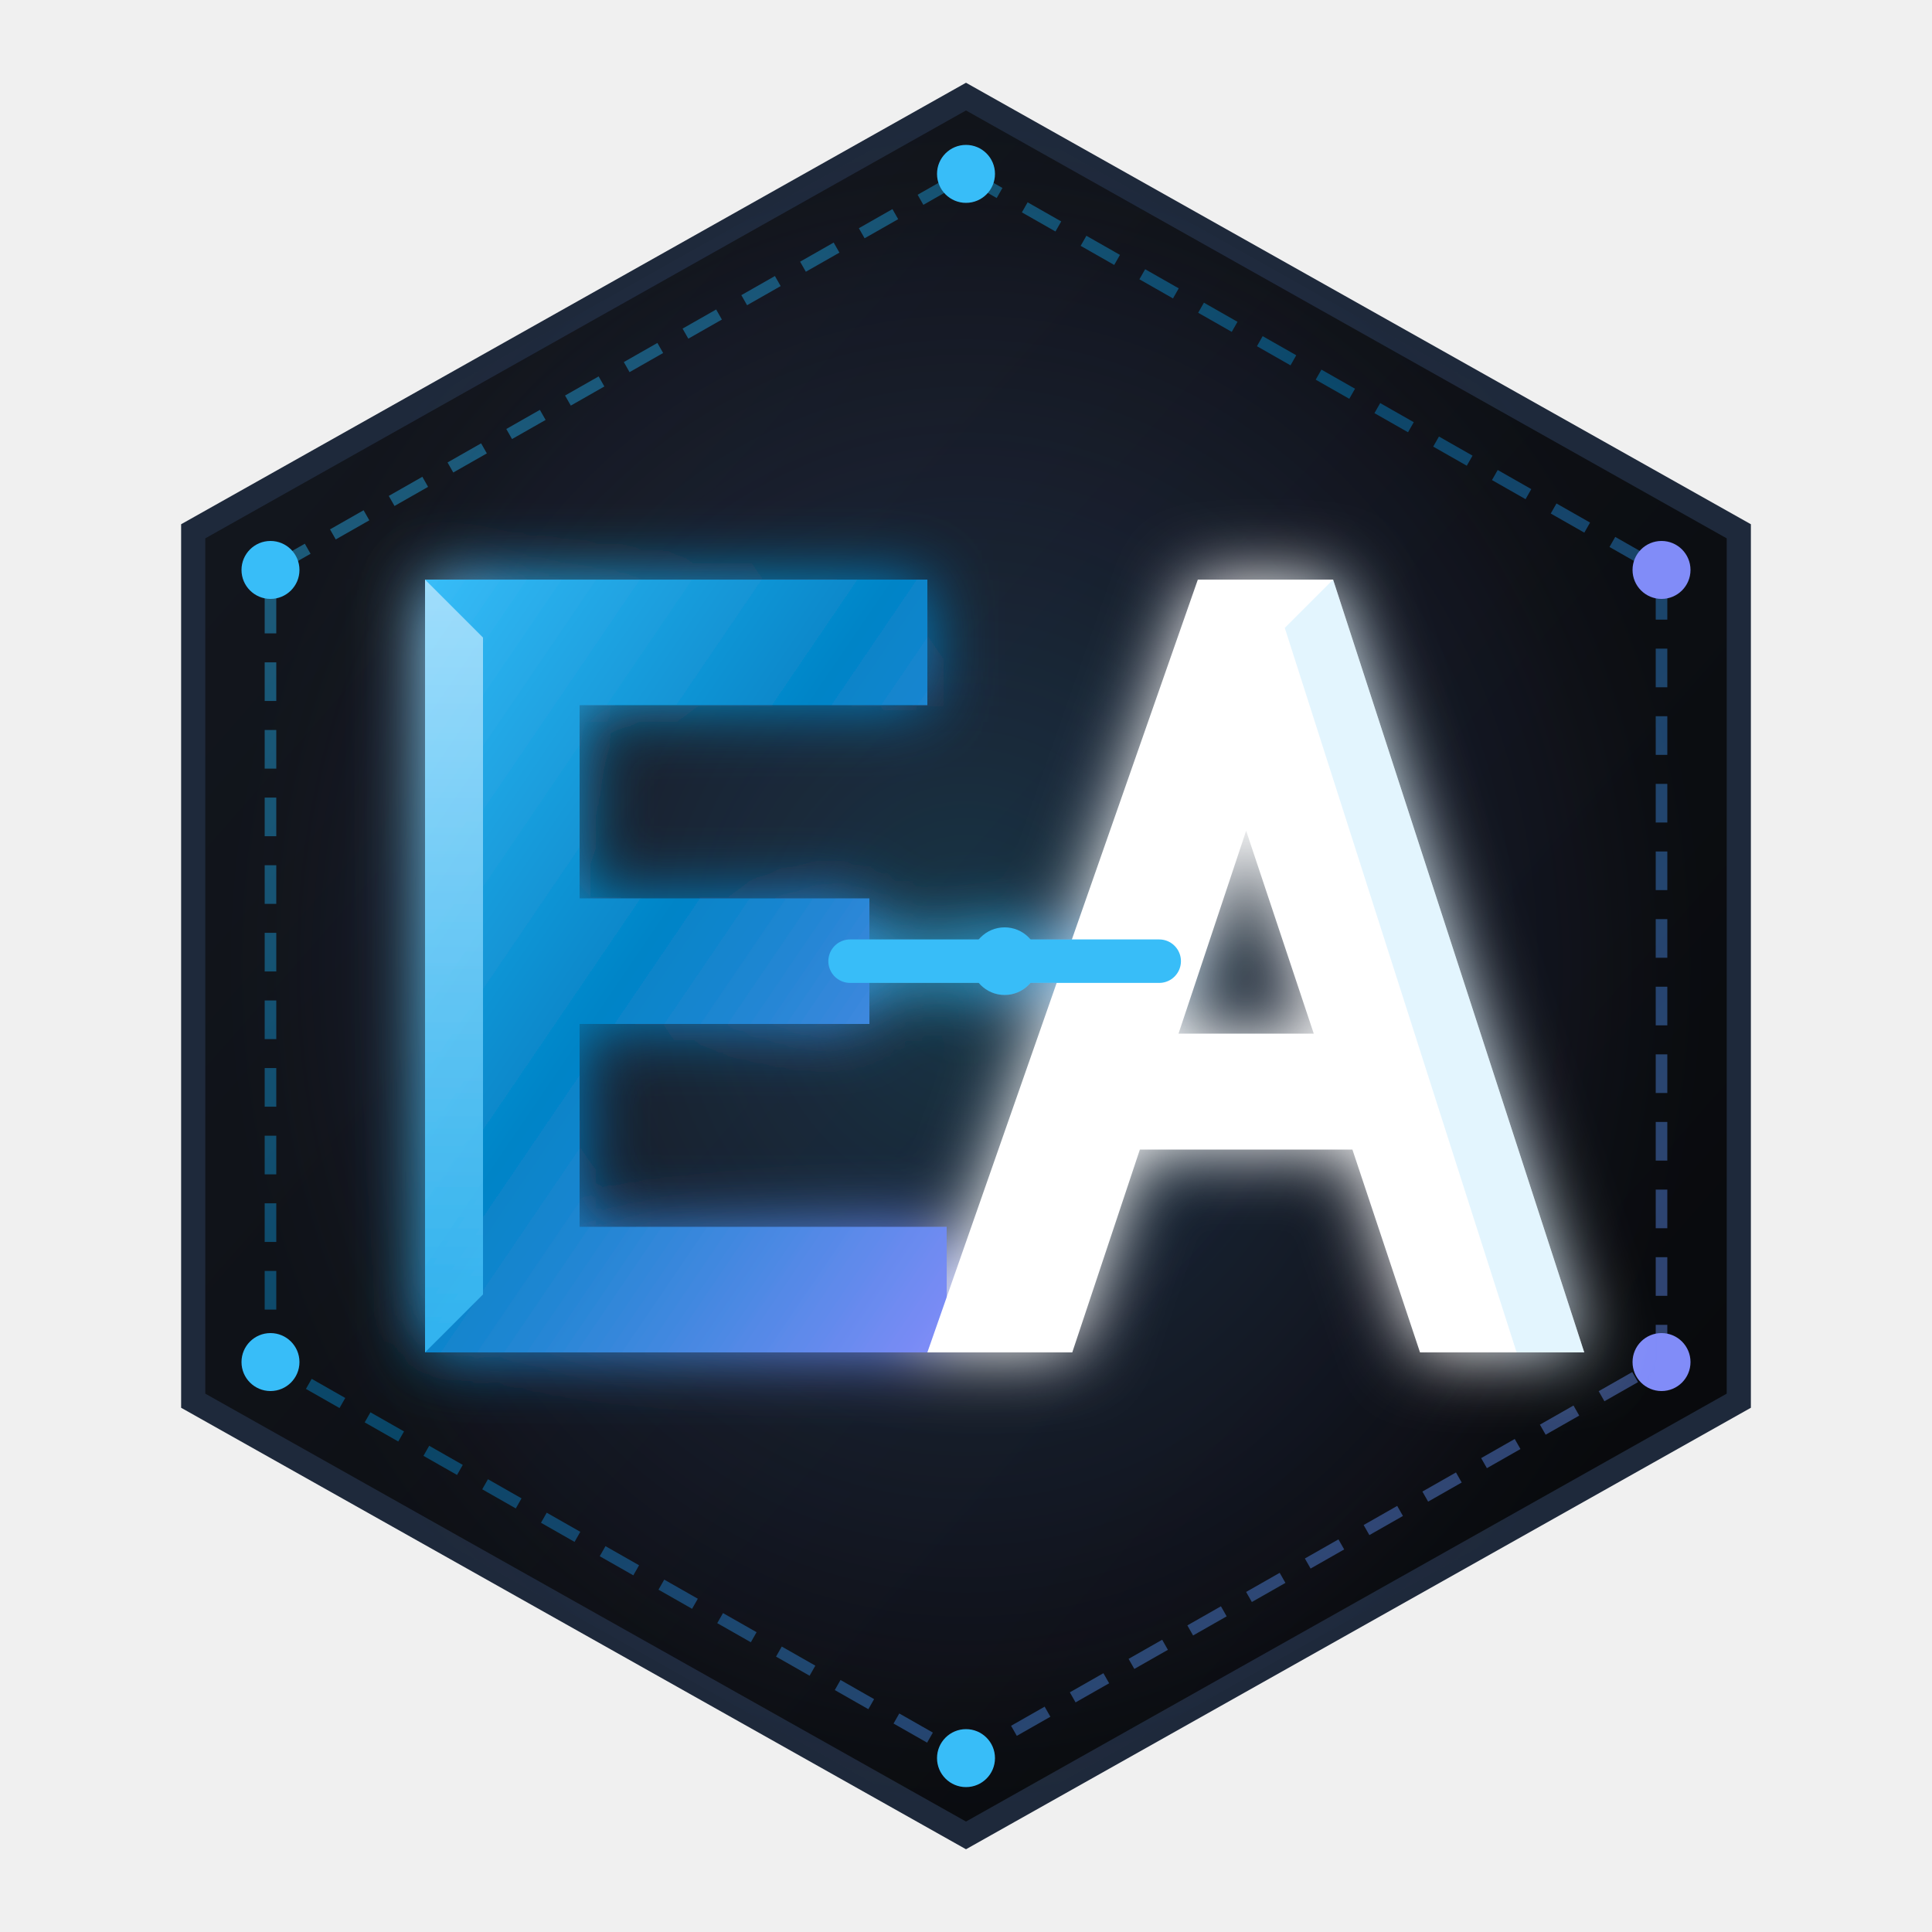
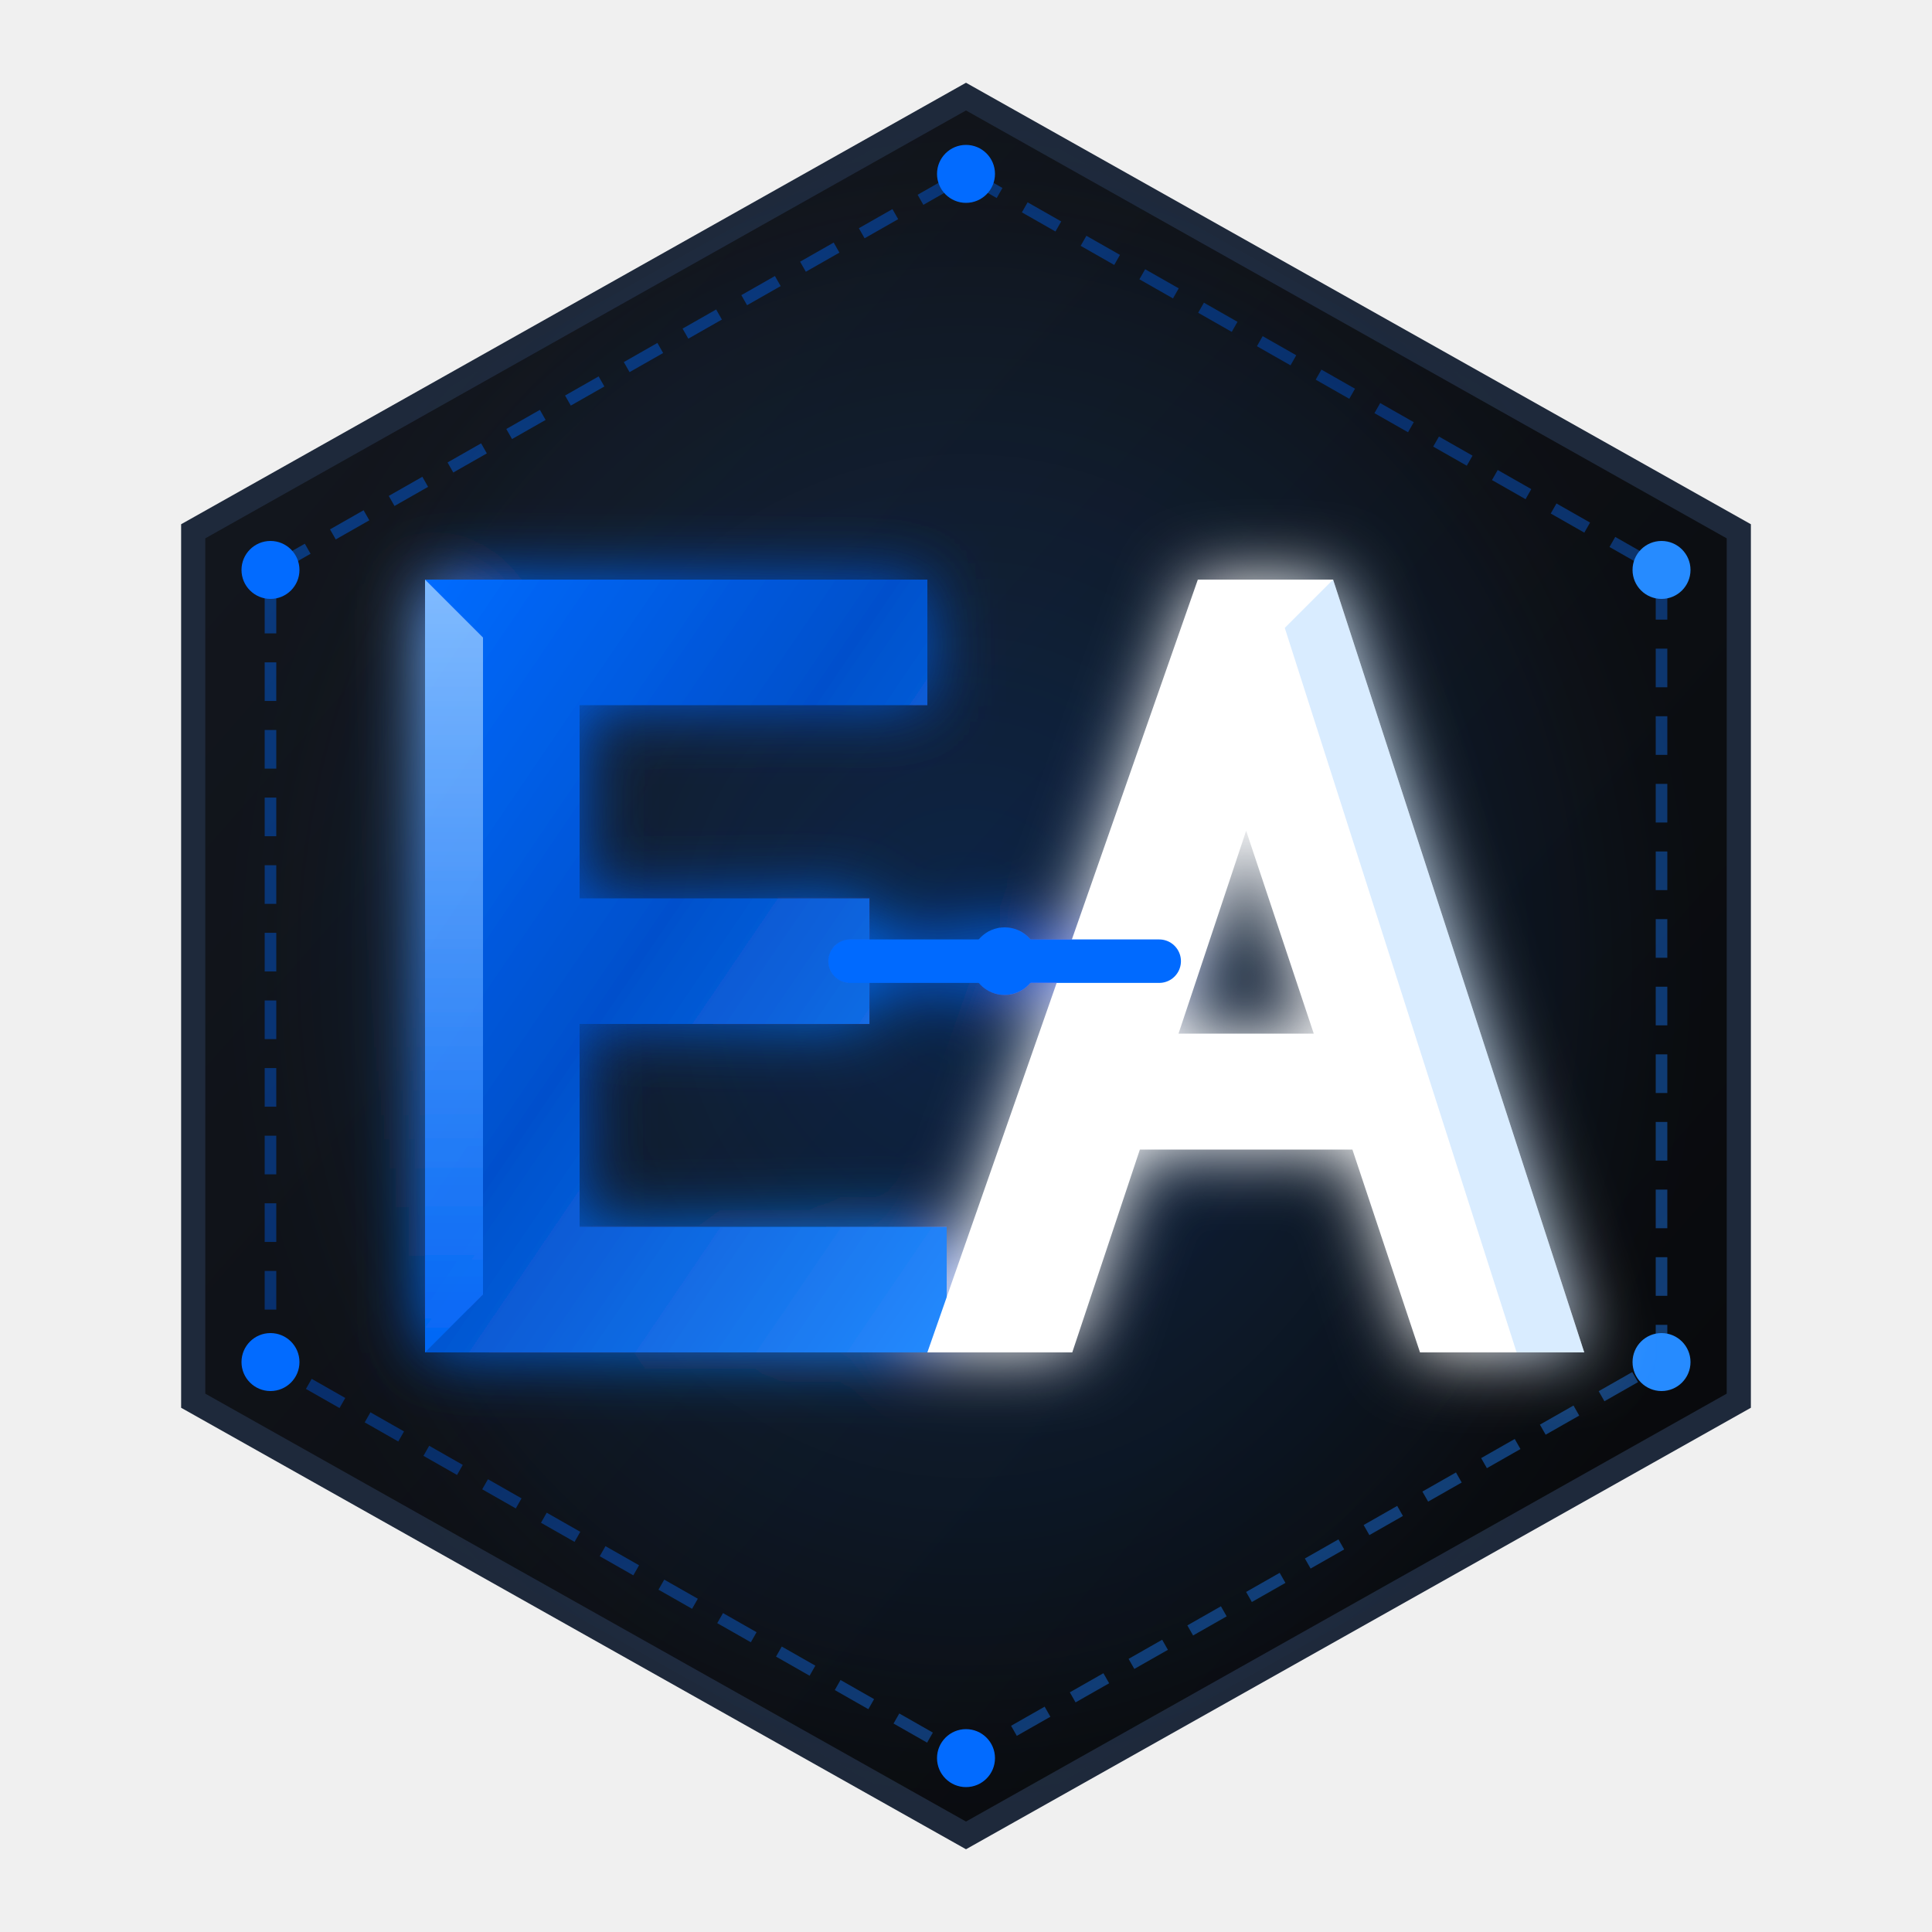
<svg xmlns="http://www.w3.org/2000/svg" viewBox="0 0 200 200" fill="none" width="100%" height="100%">
  <defs>
    <linearGradient id="eaGrad" x1="0%" y1="0%" x2="100%" y2="100%">
-       <stop offset="0%" stop-color="#38BDF8" />
-       <stop offset="45%" stop-color="#0284C7" />
-       <stop offset="100%" stop-color="#818CF8" />
+       <stop offset="0%" stop-color="#026BFF" />
+       <stop offset="45%" stop-color="#0050CC" />
+       <stop offset="100%" stop-color="#268BFF" />
    </linearGradient>
    <linearGradient id="eaGradLight" x1="0%" y1="0%" x2="0%" y2="100%">
-       <stop offset="0%" stop-color="#BAE6FD" />
-       <stop offset="100%" stop-color="#38BDF8" />
+       <stop offset="0%" stop-color="#A0CFFF" />
+       <stop offset="100%" stop-color="#026BFF" />
    </linearGradient>
    <linearGradient id="eaHexBg" x1="0%" y1="0%" x2="100%" y2="100%">
      <stop offset="0%" stop-color="#141820" />
      <stop offset="100%" stop-color="#07080A" />
    </linearGradient>
    <radialGradient id="eaCoreGlow" cx="50%" cy="50%" r="50%">
-       <stop offset="0%" stop-color="#38BDF8" stop-opacity="0.22" />
-       <stop offset="80%" stop-color="#818CF8" stop-opacity="0.04" />
+       <stop offset="0%" stop-color="#026BFF" stop-opacity="0.22" />
+       <stop offset="80%" stop-color="#268BFF" stop-opacity="0.04" />
      <stop offset="100%" stop-color="#07080A" stop-opacity="0" />
    </radialGradient>
    <filter id="eaGlowFilter" x="-20%" y="-20%" width="140%" height="140%">
      <feGaussianBlur stdDeviation="3.5" result="blur" />
      <feComposite in="SourceGraphic" in2="blur" operator="over" />
    </filter>
  </defs>
  <polygon points="100,10 180,55 180,145 100,190 20,145 20,55" fill="url(#eaHexBg)" stroke="#1E293B" stroke-width="2.5" />
  <polygon points="100,10 180,55 180,145 100,190 20,145 20,55" fill="url(#eaCoreGlow)" />
  <polygon points="100,18 172,59 172,141 100,182 28,141 28,59" fill="none" stroke="url(#eaGrad)" stroke-width="1.2" stroke-dasharray="4 3" opacity="0.45" />
-   <circle cx="100" cy="18" r="3" fill="#38BDF8" />
-   <circle cx="172" cy="59" r="3" fill="#818CF8" />
-   <circle cx="172" cy="141" r="3" fill="#818CF8" />
-   <circle cx="100" cy="182" r="3" fill="#38BDF8" />
-   <circle cx="28" cy="141" r="3" fill="#38BDF8" />
-   <circle cx="28" cy="59" r="3" fill="#38BDF8" />
+   <circle cx="100" cy="18" r="3" fill="#026BFF" />
+   <circle cx="172" cy="59" r="3" fill="#268BFF" />
+   <circle cx="172" cy="141" r="3" fill="#268BFF" />
+   <circle cx="100" cy="182" r="3" fill="#026BFF" />
+   <circle cx="28" cy="141" r="3" fill="#026BFF" />
+   <circle cx="28" cy="59" r="3" fill="#026BFF" />
  <g filter="url(#eaGlowFilter)">
    <path d="M 44,60 L 96,60 L 96,73 L 60,73 L 60,93 L 90,93 L 90,106 L 60,106 L 60,127 L 98,127 L 98,140 L 44,140 Z" fill="url(#eaGrad)" />
    <path d="M 44,60 L 50,66 L 50,134 L 44,140 Z" fill="url(#eaGradLight)" opacity="0.8" />
    <path d="M 124,60 L 138,60 L 164,140 L 147,140 L 140,119 L 118,119 L 111,140 L 96,140 Z M 129,86 L 122,107 L 136,107 Z" fill="#FFFFFF" />
-     <path d="M 138,60 L 164,140 L 157,140 L 133,65 Z" fill="#BAE6FD" opacity="0.4" />
-     <path d="M 88,99.5 L 120,99.5" stroke="#38BDF8" stroke-width="4.5" stroke-linecap="round" />
-     <circle cx="104" cy="99.5" r="3.5" fill="#38BDF8" />
+     <path d="M 138,60 L 164,140 L 157,140 L 133,65 Z" fill="#A0CFFF" opacity="0.4" />
+     <path d="M 88,99.5 L 120,99.5" stroke="#026BFF" stroke-width="4.5" stroke-linecap="round" />
+     <circle cx="104" cy="99.5" r="3.5" fill="#026BFF" />
  </g>
</svg>
